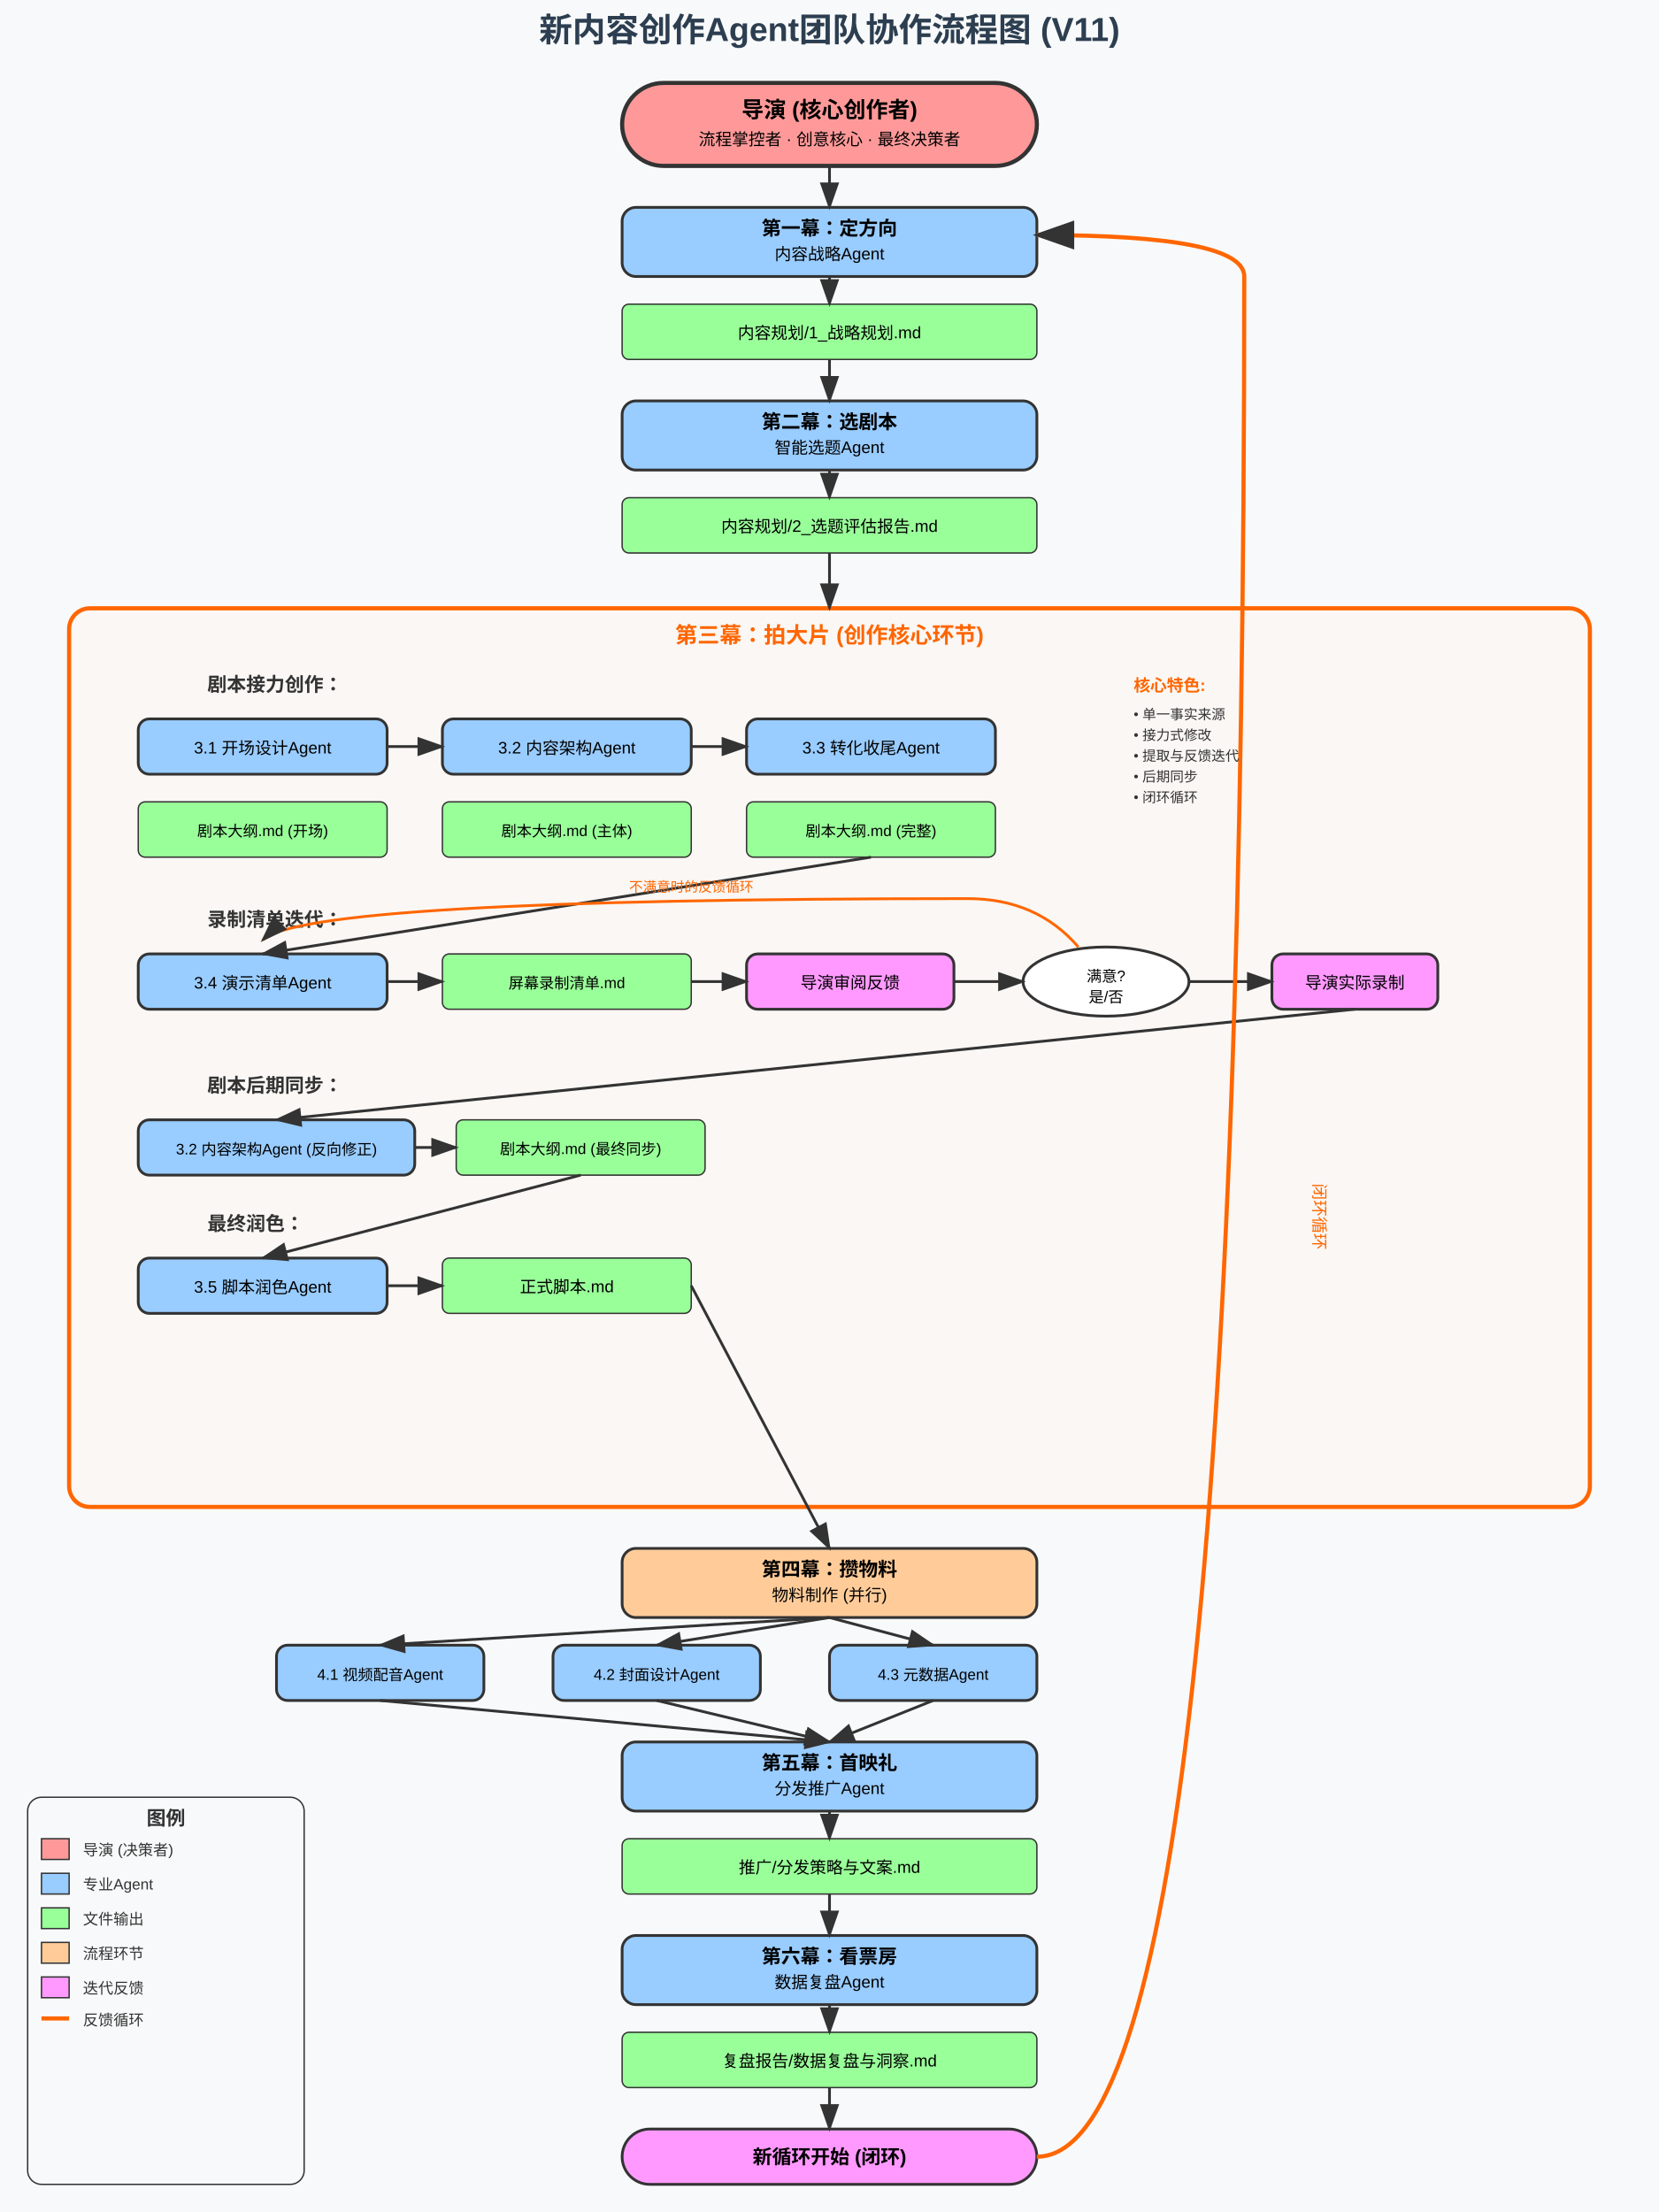
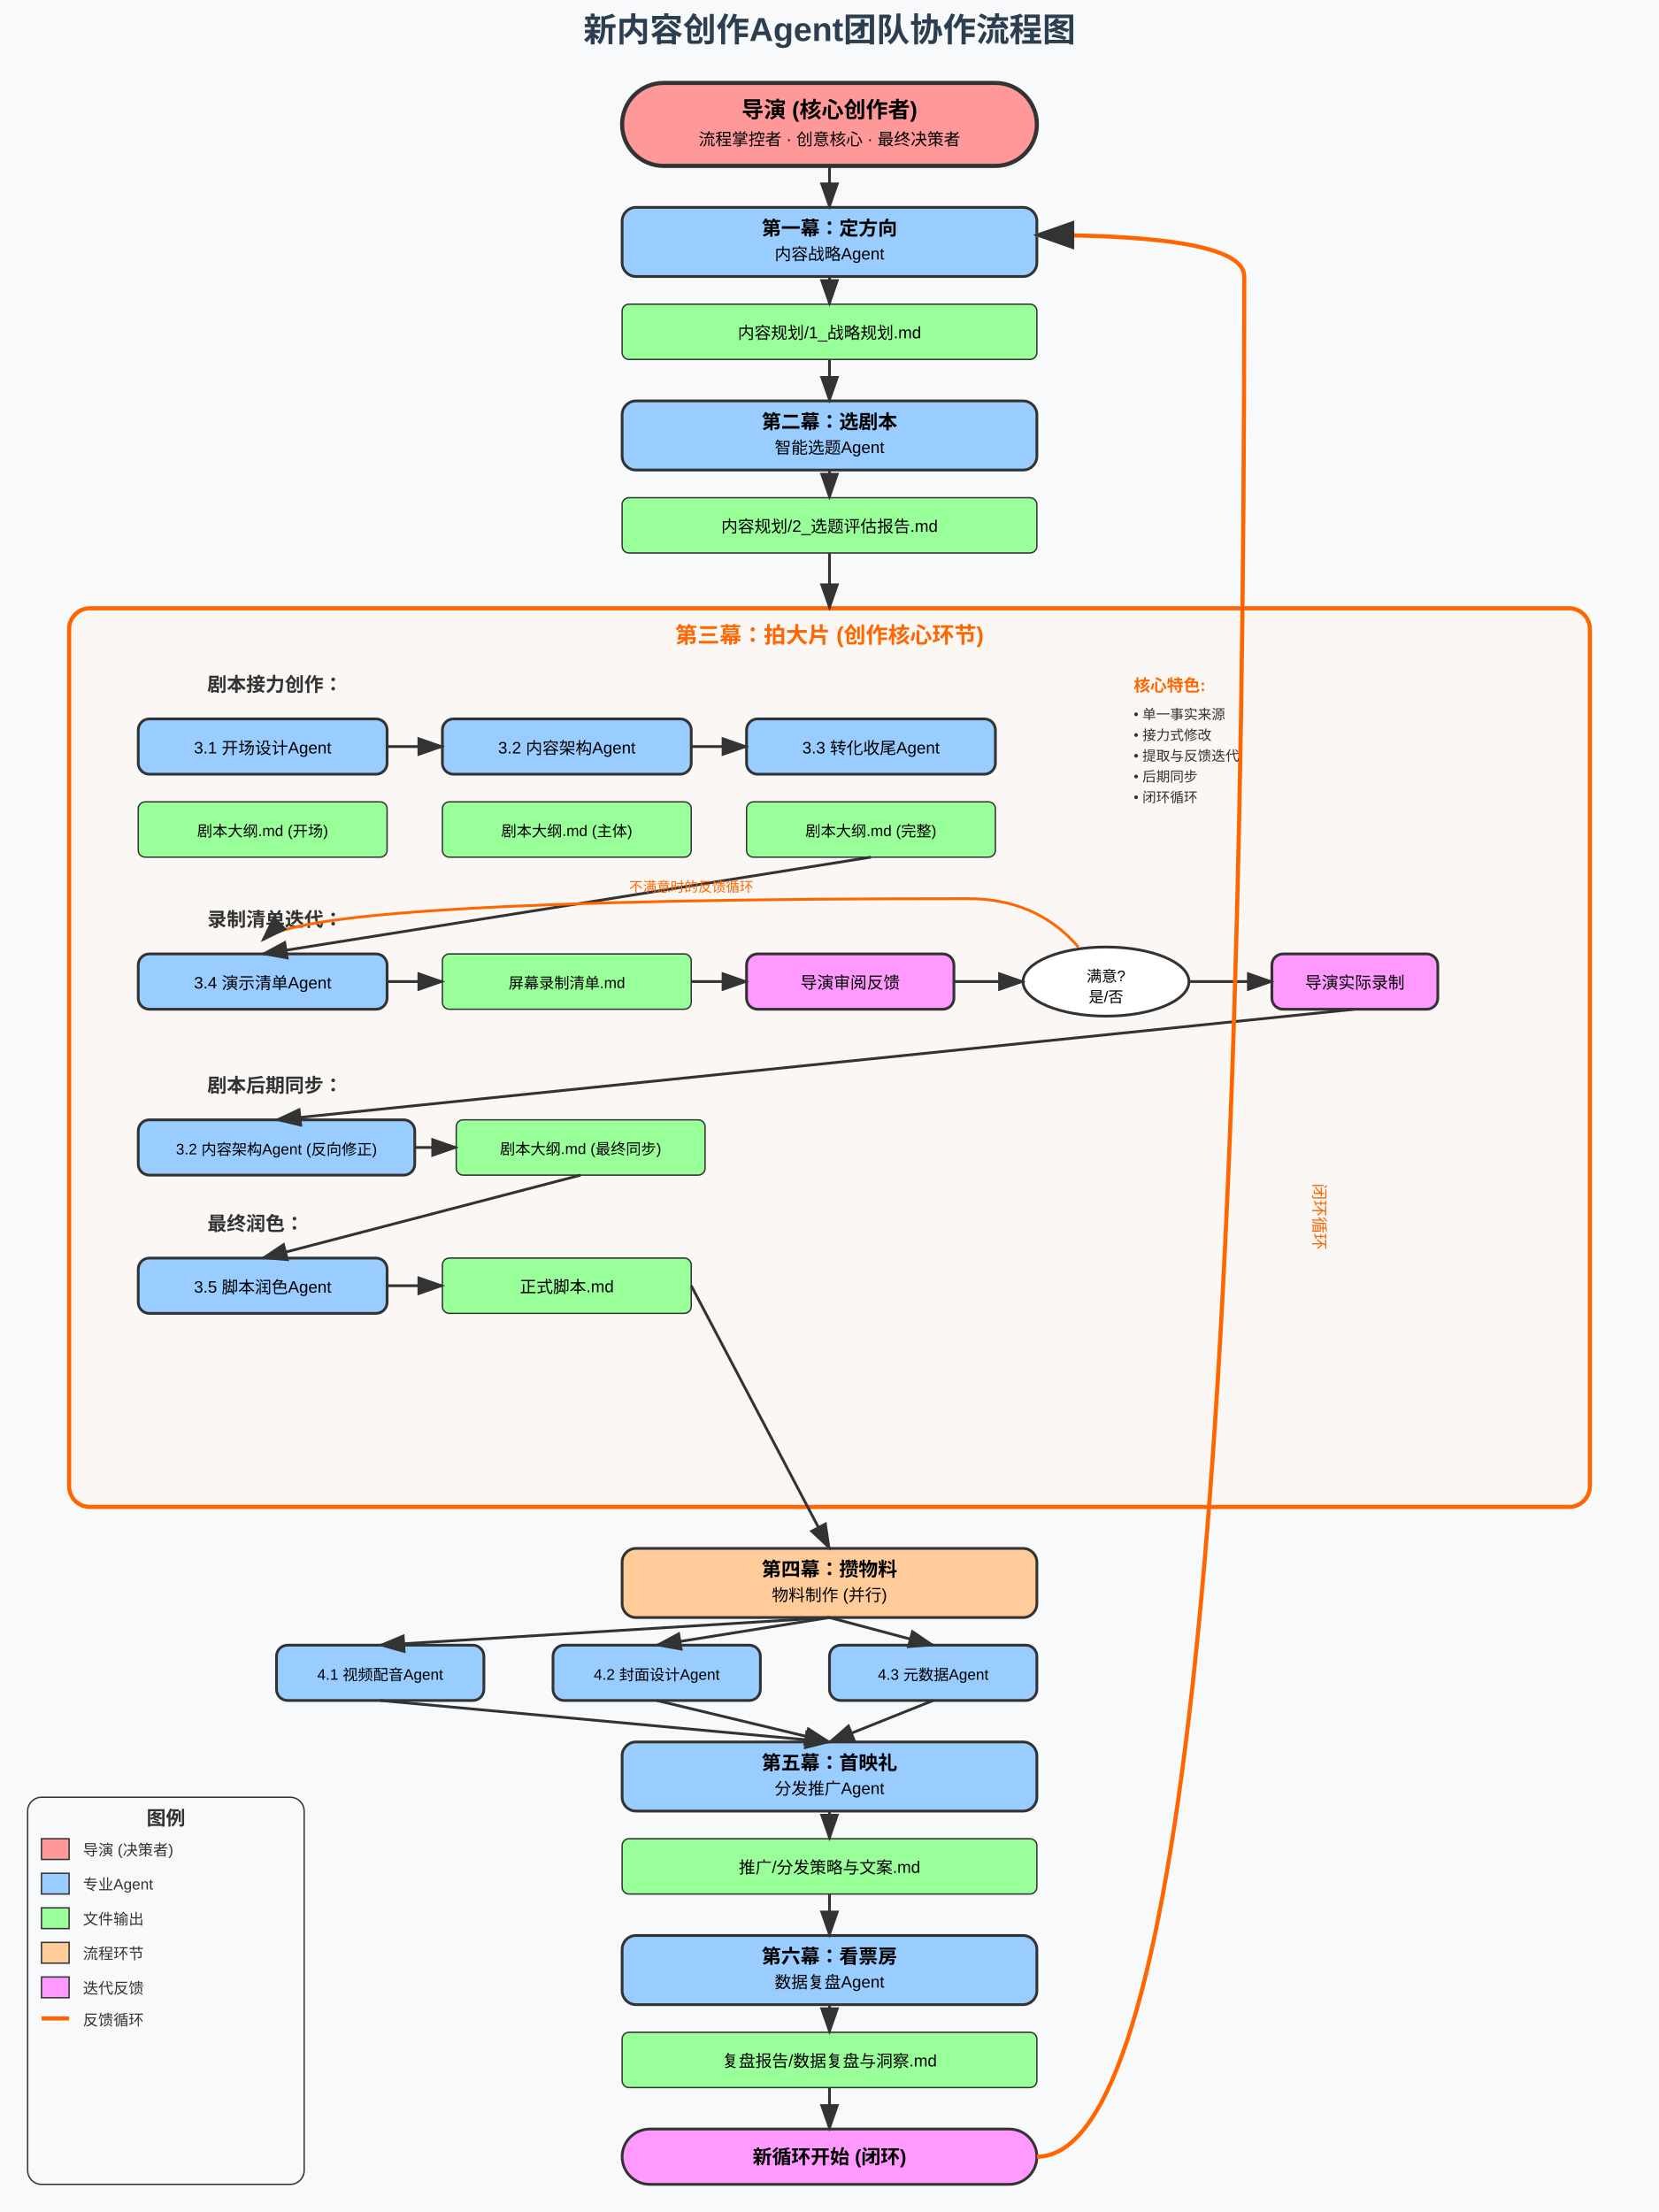
<svg xmlns="http://www.w3.org/2000/svg" width="1200" height="1600">
  <rect width="1200" height="1600" fill="#f8f9fa" />
-   <text x="600" y="30" text-anchor="middle" font-family="Arial, sans-serif" font-size="24" font-weight="bold" fill="#2c3e50">新内容创作Agent团队协作流程图 (V11)</text>
+   <text x="600" y="30" text-anchor="middle" font-family="Arial, sans-serif" font-size="24" font-weight="bold" fill="#2c3e50">新内容创作Agent团队协作流程图</text>
  <rect x="450" y="60" width="300" height="60" rx="30" fill="#ff9999" stroke="#333" stroke-width="3" />
  <text x="600" y="85" text-anchor="middle" font-family="Arial, sans-serif" font-size="16" font-weight="bold" fill="#000">导演 (核心创作者)</text>
  <text x="600" y="105" text-anchor="middle" font-family="Arial, sans-serif" font-size="12" fill="#000">流程掌控者 · 创意核心 · 最终决策者</text>
  <rect x="450" y="150" width="300" height="50" rx="10" fill="#99ccff" stroke="#333" stroke-width="2" />
  <text x="600" y="170" text-anchor="middle" font-family="Arial, sans-serif" font-size="14" font-weight="bold" fill="#000">第一幕：定方向</text>
  <text x="600" y="188" text-anchor="middle" font-family="Arial, sans-serif" font-size="12" fill="#000">内容战略Agent</text>
  <rect x="450" y="220" width="300" height="40" rx="5" fill="#99ff99" stroke="#333" stroke-width="1" />
  <text x="600" y="245" text-anchor="middle" font-family="Arial, sans-serif" font-size="12" fill="#000">内容规划/1_战略规划.md</text>
  <rect x="450" y="290" width="300" height="50" rx="10" fill="#99ccff" stroke="#333" stroke-width="2" />
  <text x="600" y="310" text-anchor="middle" font-family="Arial, sans-serif" font-size="14" font-weight="bold" fill="#000">第二幕：选剧本</text>
  <text x="600" y="328" text-anchor="middle" font-family="Arial, sans-serif" font-size="12" fill="#000">智能选题Agent</text>
  <rect x="450" y="360" width="300" height="40" rx="5" fill="#99ff99" stroke="#333" stroke-width="1" />
  <text x="600" y="385" text-anchor="middle" font-family="Arial, sans-serif" font-size="12" fill="#000">内容规划/2_选题评估报告.md</text>
  <rect x="50" y="440" width="1100" height="650" rx="15" fill="#fff2e6" stroke="#ff6600" stroke-width="3" fill-opacity="0.3" />
  <text x="600" y="465" text-anchor="middle" font-family="Arial, sans-serif" font-size="16" font-weight="bold" fill="#ff6600">第三幕：拍大片 (创作核心环节)</text>
  <text x="150" y="500" font-family="Arial, sans-serif" font-size="14" font-weight="bold" fill="#333">剧本接力创作：</text>
  <rect x="100" y="520" width="180" height="40" rx="8" fill="#99ccff" stroke="#333" stroke-width="2" />
  <text x="190" y="545" text-anchor="middle" font-family="Arial, sans-serif" font-size="12" fill="#000">3.1 开场设计Agent</text>
  <rect x="100" y="580" width="180" height="40" rx="5" fill="#99ff99" stroke="#333" stroke-width="1" />
  <text x="190" y="605" text-anchor="middle" font-family="Arial, sans-serif" font-size="11" fill="#000">剧本大纲.md (开场)</text>
  <rect x="320" y="520" width="180" height="40" rx="8" fill="#99ccff" stroke="#333" stroke-width="2" />
  <text x="410" y="545" text-anchor="middle" font-family="Arial, sans-serif" font-size="12" fill="#000">3.2 内容架构Agent</text>
  <rect x="320" y="580" width="180" height="40" rx="5" fill="#99ff99" stroke="#333" stroke-width="1" />
  <text x="410" y="605" text-anchor="middle" font-family="Arial, sans-serif" font-size="11" fill="#000">剧本大纲.md (主体)</text>
  <rect x="540" y="520" width="180" height="40" rx="8" fill="#99ccff" stroke="#333" stroke-width="2" />
  <text x="630" y="545" text-anchor="middle" font-family="Arial, sans-serif" font-size="12" fill="#000">3.3 转化收尾Agent</text>
  <rect x="540" y="580" width="180" height="40" rx="5" fill="#99ff99" stroke="#333" stroke-width="1" />
  <text x="630" y="605" text-anchor="middle" font-family="Arial, sans-serif" font-size="11" fill="#000">剧本大纲.md (完整)</text>
  <text x="150" y="670" font-family="Arial, sans-serif" font-size="14" font-weight="bold" fill="#333">录制清单迭代：</text>
  <rect x="100" y="690" width="180" height="40" rx="8" fill="#99ccff" stroke="#333" stroke-width="2" />
  <text x="190" y="715" text-anchor="middle" font-family="Arial, sans-serif" font-size="12" fill="#000">3.4 演示清单Agent</text>
  <rect x="320" y="690" width="180" height="40" rx="5" fill="#99ff99" stroke="#333" stroke-width="1" />
  <text x="410" y="715" text-anchor="middle" font-family="Arial, sans-serif" font-size="11" fill="#000">屏幕录制清单.md</text>
  <rect x="540" y="690" width="150" height="40" rx="8" fill="#ff99ff" stroke="#333" stroke-width="2" />
  <text x="615" y="715" text-anchor="middle" font-family="Arial, sans-serif" font-size="12" fill="#000">导演审阅反馈</text>
  <ellipse cx="800" cy="710" rx="60" ry="25" fill="#fff" stroke="#333" stroke-width="2" />
  <text x="800" y="710" text-anchor="middle" font-family="Arial, sans-serif" font-size="11" fill="#000">满意?</text>
  <text x="800" y="725" text-anchor="middle" font-family="Arial, sans-serif" font-size="11" fill="#000">是/否</text>
  <rect x="920" y="690" width="120" height="40" rx="8" fill="#ff99ff" stroke="#333" stroke-width="2" />
  <text x="980" y="715" text-anchor="middle" font-family="Arial, sans-serif" font-size="12" fill="#000">导演实际录制</text>
  <text x="150" y="790" font-family="Arial, sans-serif" font-size="14" font-weight="bold" fill="#333">剧本后期同步：</text>
  <rect x="100" y="810" width="200" height="40" rx="8" fill="#99ccff" stroke="#333" stroke-width="2" />
  <text x="200" y="835" text-anchor="middle" font-family="Arial, sans-serif" font-size="11" fill="#000">3.2 内容架构Agent (反向修正)</text>
  <rect x="330" y="810" width="180" height="40" rx="5" fill="#99ff99" stroke="#333" stroke-width="1" />
  <text x="420" y="835" text-anchor="middle" font-family="Arial, sans-serif" font-size="11" fill="#000">剧本大纲.md (最终同步)</text>
  <text x="150" y="890" font-family="Arial, sans-serif" font-size="14" font-weight="bold" fill="#333">最终润色：</text>
  <rect x="100" y="910" width="180" height="40" rx="8" fill="#99ccff" stroke="#333" stroke-width="2" />
  <text x="190" y="935" text-anchor="middle" font-family="Arial, sans-serif" font-size="12" fill="#000">3.5 脚本润色Agent</text>
  <rect x="320" y="910" width="180" height="40" rx="5" fill="#99ff99" stroke="#333" stroke-width="1" />
  <text x="410" y="935" text-anchor="middle" font-family="Arial, sans-serif" font-size="12" fill="#000">正式脚本.md</text>
  <rect x="450" y="1120" width="300" height="50" rx="10" fill="#ffcc99" stroke="#333" stroke-width="2" />
  <text x="600" y="1140" text-anchor="middle" font-family="Arial, sans-serif" font-size="14" font-weight="bold" fill="#000">第四幕：攒物料</text>
  <text x="600" y="1158" text-anchor="middle" font-family="Arial, sans-serif" font-size="12" fill="#000">物料制作 (并行)</text>
  <rect x="200" y="1190" width="150" height="40" rx="8" fill="#99ccff" stroke="#333" stroke-width="2" />
  <text x="275" y="1215" text-anchor="middle" font-family="Arial, sans-serif" font-size="11" fill="#000">4.1 视频配音Agent</text>
  <rect x="400" y="1190" width="150" height="40" rx="8" fill="#99ccff" stroke="#333" stroke-width="2" />
  <text x="475" y="1215" text-anchor="middle" font-family="Arial, sans-serif" font-size="11" fill="#000">4.2 封面设计Agent</text>
  <rect x="600" y="1190" width="150" height="40" rx="8" fill="#99ccff" stroke="#333" stroke-width="2" />
  <text x="675" y="1215" text-anchor="middle" font-family="Arial, sans-serif" font-size="11" fill="#000">4.3 元数据Agent</text>
  <rect x="450" y="1260" width="300" height="50" rx="10" fill="#99ccff" stroke="#333" stroke-width="2" />
  <text x="600" y="1280" text-anchor="middle" font-family="Arial, sans-serif" font-size="14" font-weight="bold" fill="#000">第五幕：首映礼</text>
  <text x="600" y="1298" text-anchor="middle" font-family="Arial, sans-serif" font-size="12" fill="#000">分发推广Agent</text>
  <rect x="450" y="1330" width="300" height="40" rx="5" fill="#99ff99" stroke="#333" stroke-width="1" />
  <text x="600" y="1355" text-anchor="middle" font-family="Arial, sans-serif" font-size="12" fill="#000">推广/分发策略与文案.md</text>
  <rect x="450" y="1400" width="300" height="50" rx="10" fill="#99ccff" stroke="#333" stroke-width="2" />
  <text x="600" y="1420" text-anchor="middle" font-family="Arial, sans-serif" font-size="14" font-weight="bold" fill="#000">第六幕：看票房</text>
  <text x="600" y="1438" text-anchor="middle" font-family="Arial, sans-serif" font-size="12" fill="#000">数据复盘Agent</text>
  <rect x="450" y="1470" width="300" height="40" rx="5" fill="#99ff99" stroke="#333" stroke-width="1" />
  <text x="600" y="1495" text-anchor="middle" font-family="Arial, sans-serif" font-size="12" fill="#000">复盘报告/数据复盘与洞察.md</text>
  <rect x="450" y="1540" width="300" height="40" rx="20" fill="#ff99ff" stroke="#333" stroke-width="2" />
  <text x="600" y="1565" text-anchor="middle" font-family="Arial, sans-serif" font-size="14" font-weight="bold" fill="#000">新循环开始 (闭环)</text>
  <defs>
    <marker id="arrowhead" markerWidth="10" markerHeight="7" refX="9" refY="3.5" orient="auto">
      <polygon points="0 0, 10 3.5, 0 7" fill="#333" />
    </marker>
  </defs>
  <line x1="600" y1="120" x2="600" y2="150" stroke="#333" stroke-width="2" marker-end="url(#arrowhead)" />
  <line x1="600" y1="200" x2="600" y2="220" stroke="#333" stroke-width="2" marker-end="url(#arrowhead)" />
  <line x1="600" y1="260" x2="600" y2="290" stroke="#333" stroke-width="2" marker-end="url(#arrowhead)" />
  <line x1="600" y1="340" x2="600" y2="360" stroke="#333" stroke-width="2" marker-end="url(#arrowhead)" />
  <line x1="600" y1="400" x2="600" y2="440" stroke="#333" stroke-width="2" marker-end="url(#arrowhead)" />
  <line x1="280" y1="540" x2="320" y2="540" stroke="#333" stroke-width="2" marker-end="url(#arrowhead)" />
  <line x1="500" y1="540" x2="540" y2="540" stroke="#333" stroke-width="2" marker-end="url(#arrowhead)" />
  <line x1="630" y1="620" x2="190" y2="690" stroke="#333" stroke-width="2" marker-end="url(#arrowhead)" />
  <line x1="280" y1="710" x2="320" y2="710" stroke="#333" stroke-width="2" marker-end="url(#arrowhead)" />
  <line x1="500" y1="710" x2="540" y2="710" stroke="#333" stroke-width="2" marker-end="url(#arrowhead)" />
  <line x1="690" y1="710" x2="740" y2="710" stroke="#333" stroke-width="2" marker-end="url(#arrowhead)" />
  <line x1="860" y1="710" x2="920" y2="710" stroke="#333" stroke-width="2" marker-end="url(#arrowhead)" />
  <path d="M 780 685 Q 750 650 700 650 Q 220 650 190 680" stroke="#ff6600" stroke-width="2" fill="none" marker-end="url(#arrowhead)" />
  <text x="500" y="645" text-anchor="middle" font-family="Arial, sans-serif" font-size="10" fill="#ff6600">不满意时的反馈循环</text>
  <line x1="980" y1="730" x2="200" y2="810" stroke="#333" stroke-width="2" marker-end="url(#arrowhead)" />
  <line x1="300" y1="830" x2="330" y2="830" stroke="#333" stroke-width="2" marker-end="url(#arrowhead)" />
  <line x1="420" y1="850" x2="190" y2="910" stroke="#333" stroke-width="2" marker-end="url(#arrowhead)" />
  <line x1="280" y1="930" x2="320" y2="930" stroke="#333" stroke-width="2" marker-end="url(#arrowhead)" />
  <line x1="500" y1="930" x2="600" y2="1120" stroke="#333" stroke-width="2" marker-end="url(#arrowhead)" />
  <line x1="600" y1="1170" x2="275" y2="1190" stroke="#333" stroke-width="2" marker-end="url(#arrowhead)" />
  <line x1="600" y1="1170" x2="475" y2="1190" stroke="#333" stroke-width="2" marker-end="url(#arrowhead)" />
  <line x1="600" y1="1170" x2="675" y2="1190" stroke="#333" stroke-width="2" marker-end="url(#arrowhead)" />
  <line x1="275" y1="1230" x2="600" y2="1260" stroke="#333" stroke-width="2" marker-end="url(#arrowhead)" />
  <line x1="475" y1="1230" x2="600" y2="1260" stroke="#333" stroke-width="2" marker-end="url(#arrowhead)" />
  <line x1="675" y1="1230" x2="600" y2="1260" stroke="#333" stroke-width="2" marker-end="url(#arrowhead)" />
  <line x1="600" y1="1310" x2="600" y2="1330" stroke="#333" stroke-width="2" marker-end="url(#arrowhead)" />
  <line x1="600" y1="1370" x2="600" y2="1400" stroke="#333" stroke-width="2" marker-end="url(#arrowhead)" />
  <line x1="600" y1="1450" x2="600" y2="1470" stroke="#333" stroke-width="2" marker-end="url(#arrowhead)" />
  <line x1="600" y1="1510" x2="600" y2="1540" stroke="#333" stroke-width="2" marker-end="url(#arrowhead)" />
  <path d="M 750 1560 Q 900 1560 900 200 Q 900 170 750 170" stroke="#ff6600" stroke-width="3" fill="none" marker-end="url(#arrowhead)" />
  <text x="950" y="880" text-anchor="middle" font-family="Arial, sans-serif" font-size="12" fill="#ff6600" transform="rotate(90 950 880)">闭环循环</text>
  <rect x="20" y="1300" width="200" height="280" rx="10" fill="#f8f9fa" stroke="#333" stroke-width="1" />
  <text x="120" y="1320" text-anchor="middle" font-family="Arial, sans-serif" font-size="14" font-weight="bold" fill="#333">图例</text>
  <rect x="30" y="1330" width="20" height="15" fill="#ff9999" stroke="#333" />
  <text x="60" y="1342" font-family="Arial, sans-serif" font-size="11" fill="#333">导演 (决策者)</text>
  <rect x="30" y="1355" width="20" height="15" fill="#99ccff" stroke="#333" />
  <text x="60" y="1367" font-family="Arial, sans-serif" font-size="11" fill="#333">专业Agent</text>
  <rect x="30" y="1380" width="20" height="15" fill="#99ff99" stroke="#333" />
  <text x="60" y="1392" font-family="Arial, sans-serif" font-size="11" fill="#333">文件输出</text>
  <rect x="30" y="1405" width="20" height="15" fill="#ffcc99" stroke="#333" />
  <text x="60" y="1417" font-family="Arial, sans-serif" font-size="11" fill="#333">流程环节</text>
  <rect x="30" y="1430" width="20" height="15" fill="#ff99ff" stroke="#333" />
  <text x="60" y="1442" font-family="Arial, sans-serif" font-size="11" fill="#333">迭代反馈</text>
  <line x1="30" y1="1460" x2="50" y2="1460" stroke="#ff6600" stroke-width="3" />
  <text x="60" y="1465" font-family="Arial, sans-serif" font-size="11" fill="#333">反馈循环</text>
  <text x="820" y="500" font-family="Arial, sans-serif" font-size="12" font-weight="bold" fill="#ff6600">核心特色:</text>
  <text x="820" y="520" font-family="Arial, sans-serif" font-size="10" fill="#333">• 单一事实来源</text>
  <text x="820" y="535" font-family="Arial, sans-serif" font-size="10" fill="#333">• 接力式修改</text>
  <text x="820" y="550" font-family="Arial, sans-serif" font-size="10" fill="#333">• 提取与反馈迭代</text>
  <text x="820" y="565" font-family="Arial, sans-serif" font-size="10" fill="#333">• 后期同步</text>
  <text x="820" y="580" font-family="Arial, sans-serif" font-size="10" fill="#333">• 闭环循环</text>
</svg>
